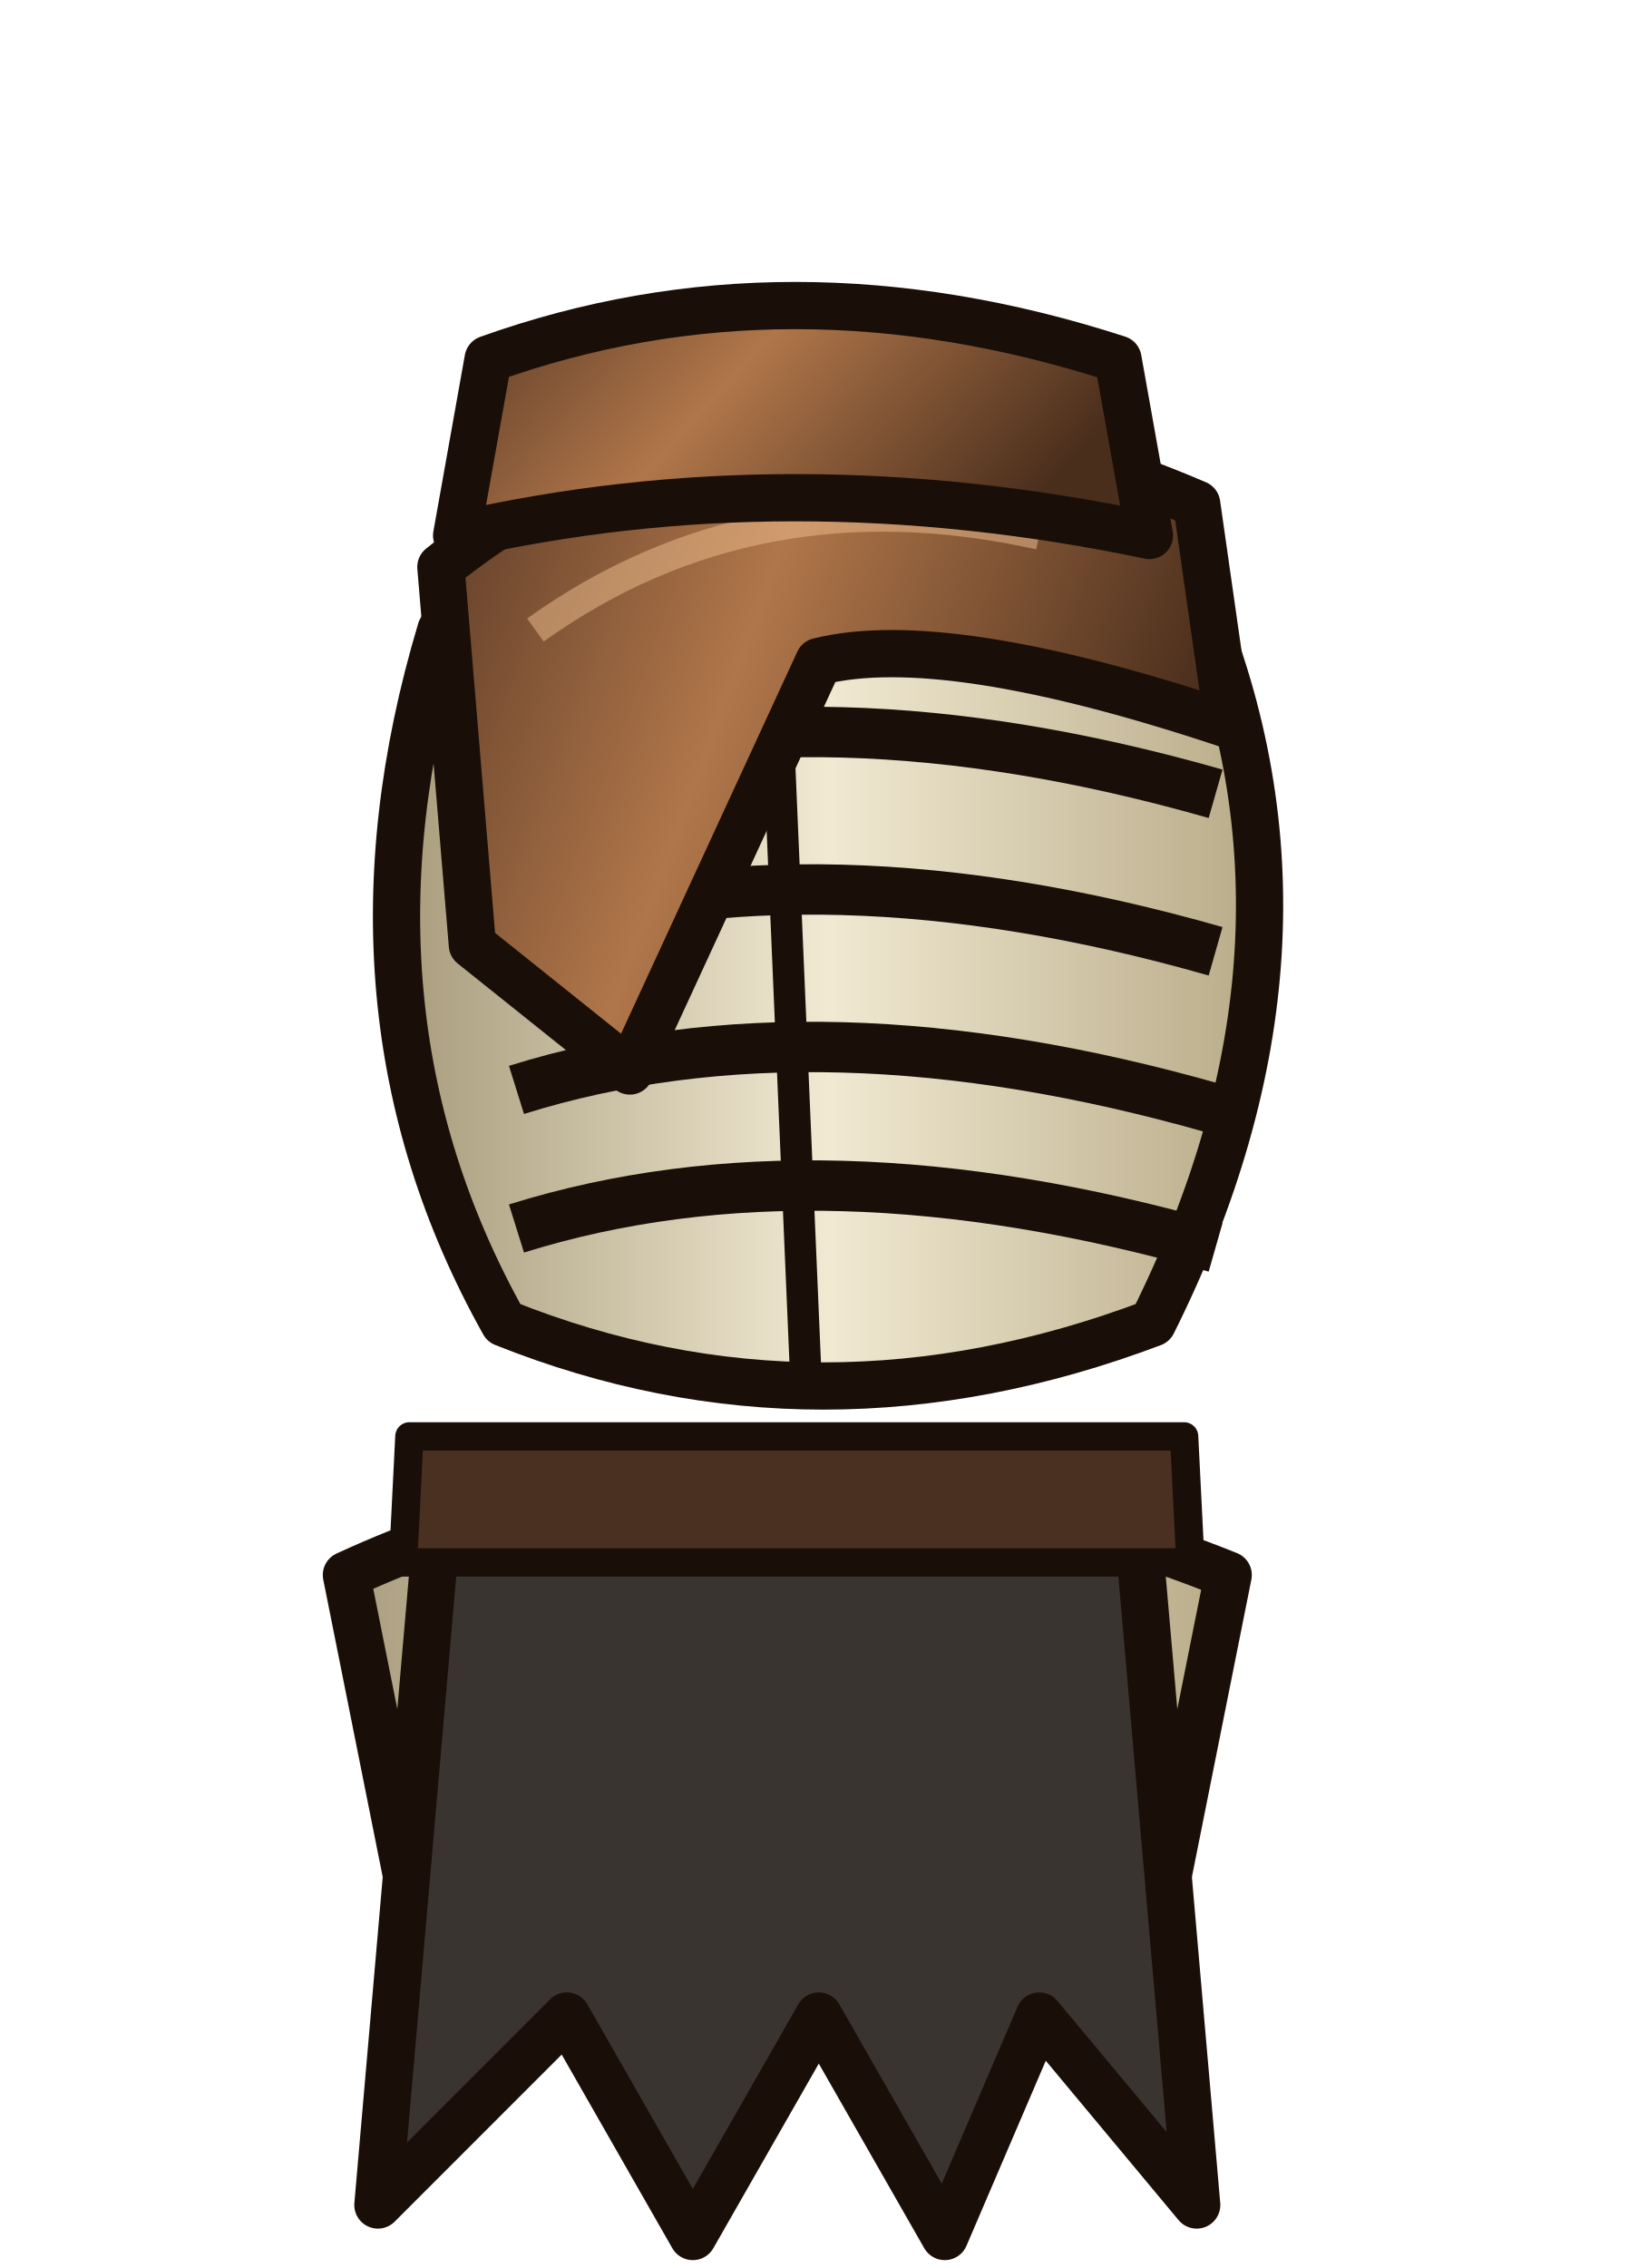
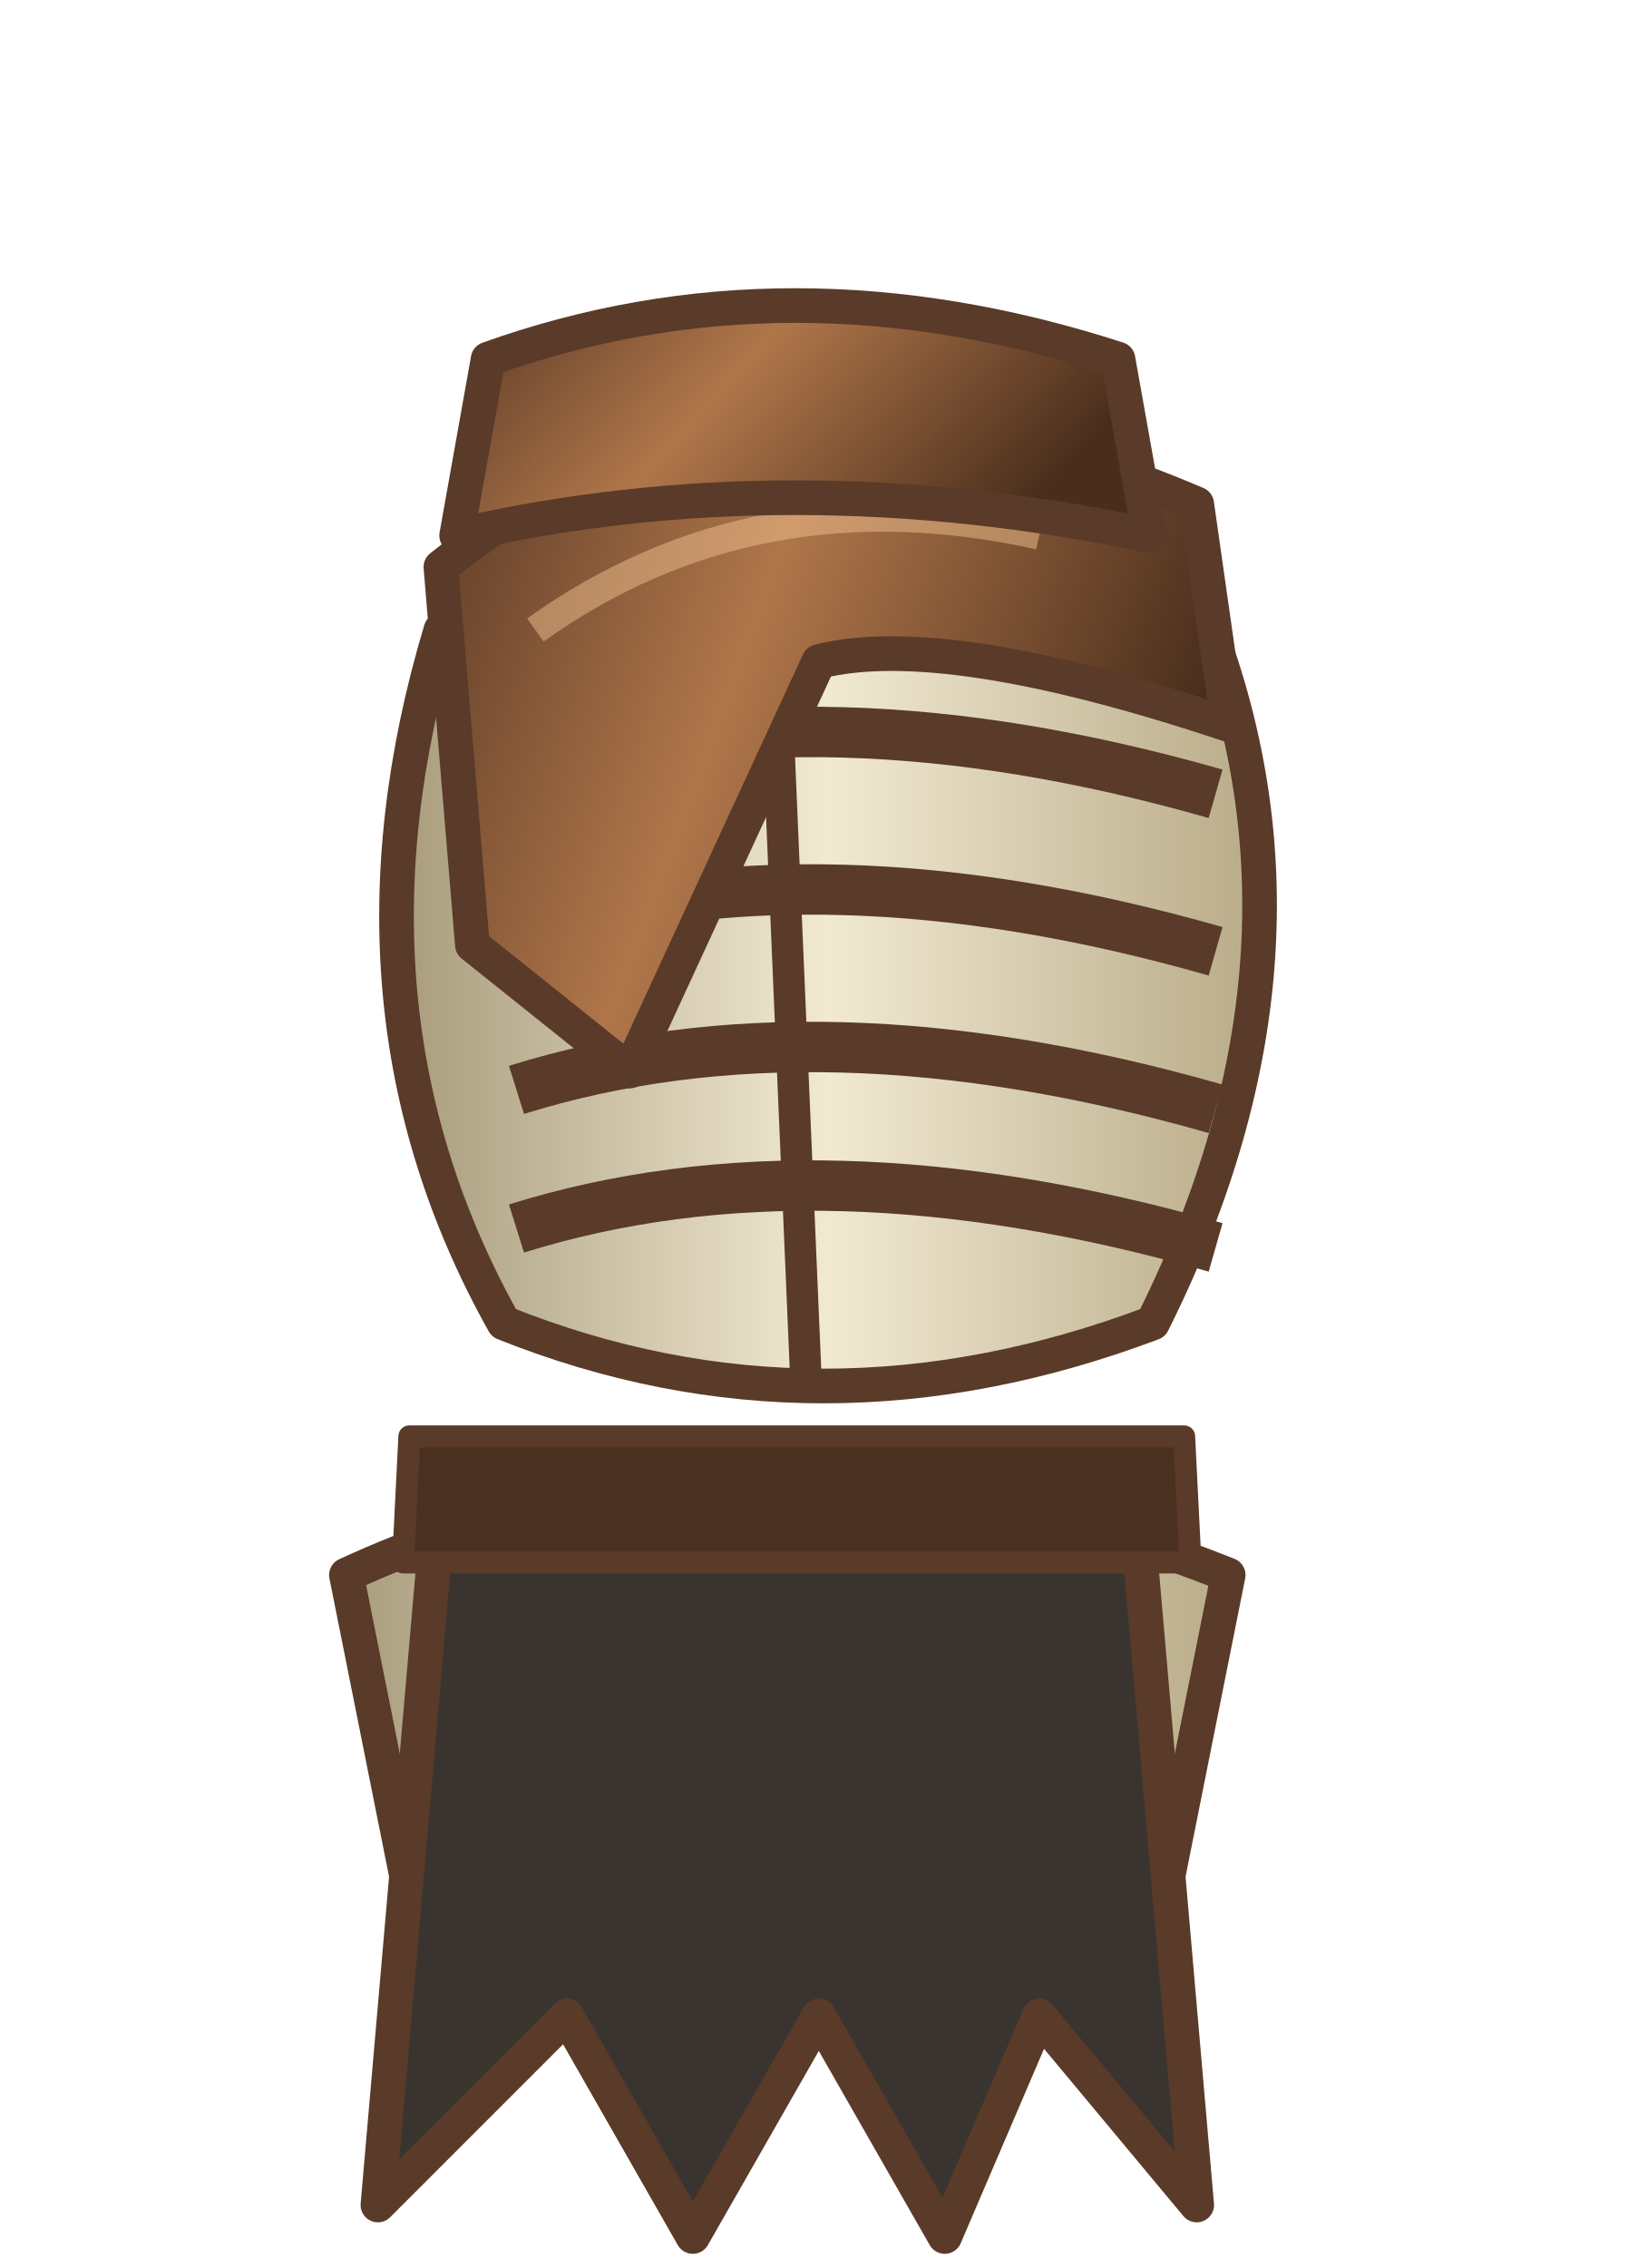
<svg xmlns="http://www.w3.org/2000/svg" width="52" height="72" viewBox="0 0 52 72">
  <defs>
    <linearGradient id="bone" x1="0" y1="0" x2="1" y2="0">
      <stop offset="0" stop-color="#a89c7c" />
      <stop offset="0.5" stop-color="#f1e9d2" />
      <stop offset="1" stop-color="#b8ab88" />
    </linearGradient>
    <linearGradient id="rust" x1="0" y1="0" x2="1" y2="0.3">
      <stop offset="0" stop-color="#5b3a26" />
      <stop offset="0.45" stop-color="#b0764a" />
      <stop offset="1" stop-color="#4a2e1c" />
    </linearGradient>
  </defs>
-   <path d="M11 50 Q24 44 39 50 L37 60 Q24 55 13 60 Z" fill="url(#bone)" stroke="#1a0f08" stroke-width="1.5" stroke-linejoin="round" />
-   <path d="M14 47 L36 47 L38 70 L33 64 L30 71 L26 64 L22 71 L18 64 L12 70 Z" fill="#3a3430" stroke="#1a0f08" stroke-width="1.5" stroke-linejoin="round" />
-   <path d="M13 45.6 L37.6 45.6 L37.8 49.6 L12.8 49.6 Z" fill="#4a3020" stroke="#1a0f08" stroke-width="0.9" stroke-linejoin="round" />
-   <rect x="22.6" y="14" width="4.6" height="4" rx="1.2" fill="url(#bone)" stroke="#1a0f08" stroke-width="0.7" />
-   <rect x="22.6" y="19" width="4.6" height="4" rx="1.2" fill="url(#bone)" stroke="#1a0f08" stroke-width="0.7" />
-   <rect x="22.6" y="24" width="4.6" height="4" rx="1.2" fill="url(#bone)" stroke="#1a0f08" stroke-width="0.7" />
-   <rect x="22.6" y="29" width="4.6" height="4" rx="1.2" fill="url(#bone)" stroke="#1a0f08" stroke-width="0.7" />
-   <rect x="22.6" y="34" width="4.6" height="4" rx="1.2" fill="url(#bone)" stroke="#1a0f08" stroke-width="0.7" />
-   <rect x="22.6" y="39" width="4.6" height="4" rx="1.2" fill="url(#bone)" stroke="#1a0f08" stroke-width="0.7" />
-   <path d="M14 20 Q24 13 38 19 Q42.6 30 36.6 42 Q26 46 16 42 Q10.4 32 14 20 Z" fill="url(#bone)" stroke="#1a0f08" stroke-width="1.5" stroke-linejoin="round" />
-   <path d="M16.4 24.6 Q26 21.6 38.6 25.2" fill="none" stroke="#1a0f08" stroke-width="1.6" />
-   <path d="M16.4 29.6 Q26 26.6 38.6 30.2" fill="none" stroke="#1a0f08" stroke-width="1.6" />
-   <path d="M16.4 34.6 Q26 31.6 38.6 35.2" fill="none" stroke="#1a0f08" stroke-width="1.6" />
-   <path d="M16.4 39 Q26 36 38.6 39.6" fill="none" stroke="#1a0f08" stroke-width="1.6" />
-   <path d="M24.4 16 L25.6 44" stroke="#1a0f08" stroke-width="1" />
-   <path d="M14 18 Q24 10 38 16 L39 23 Q30 20 26 21 L20 34 L15 30 Z" fill="url(#rust)" stroke="#1a0f08" stroke-width="1.5" stroke-linejoin="round" />
+   <path d="M11 50 Q24 44 39 50 L37 60 Q24 55 13 60 Z" fill="url(#bone)" stroke="#5a3a28" stroke-width="1.1" stroke-linejoin="round" />
+   <path d="M14 47 L36 47 L38 70 L33 64 L30 71 L26 64 L22 71 L18 64 L12 70 Z" fill="#3a3430" stroke="#5a3a28" stroke-width="1.1" stroke-linejoin="round" />
+   <path d="M13 45.6 L37.6 45.6 L37.8 49.6 L12.8 49.6 Z" fill="#4a3020" stroke="#5a3a28" stroke-width="0.7" stroke-linejoin="round" />
+   <rect x="22.6" y="14" width="4.6" height="4" rx="1.2" fill="url(#bone)" stroke="#5a3a28" stroke-width="0.7" />
+   <rect x="22.6" y="19" width="4.6" height="4" rx="1.2" fill="url(#bone)" stroke="#5a3a28" stroke-width="0.7" />
+   <rect x="22.6" y="24" width="4.6" height="4" rx="1.2" fill="url(#bone)" stroke="#5a3a28" stroke-width="0.7" />
+   <rect x="22.6" y="29" width="4.6" height="4" rx="1.2" fill="url(#bone)" stroke="#5a3a28" stroke-width="0.7" />
+   <rect x="22.6" y="34" width="4.6" height="4" rx="1.2" fill="url(#bone)" stroke="#5a3a28" stroke-width="0.7" />
+   <rect x="22.6" y="39" width="4.6" height="4" rx="1.2" fill="url(#bone)" stroke="#5a3a28" stroke-width="0.7" />
+   <path d="M14 20 Q24 13 38 19 Q42.6 30 36.6 42 Q26 46 16 42 Q10.4 32 14 20 Z" fill="url(#bone)" stroke="#5a3a28" stroke-width="1.1" stroke-linejoin="round" />
+   <path d="M16.4 24.6 Q26 21.6 38.6 25.2" fill="none" stroke="#5a3a28" stroke-width="1.6" />
+   <path d="M16.4 29.6 Q26 26.6 38.6 30.2" fill="none" stroke="#5a3a28" stroke-width="1.6" />
+   <path d="M16.4 34.6 Q26 31.6 38.6 35.2" fill="none" stroke="#5a3a28" stroke-width="1.6" />
+   <path d="M16.4 39 Q26 36 38.6 39.6" fill="none" stroke="#5a3a28" stroke-width="1.6" />
+   <path d="M24.4 16 L25.6 44" stroke="#5a3a28" stroke-width="1" />
+   <path d="M14 18 Q24 10 38 16 L39 23 Q30 20 26 21 L20 34 L15 30 Z" fill="url(#rust)" stroke="#5a3a28" stroke-width="1.1" stroke-linejoin="round" />
  <path d="M17 20 Q24 15 33 17" fill="none" stroke="#f0c090" stroke-width="0.9" opacity="0.5" />
-   <path d="M15.5 11.4 Q25 8 35.5 11.4 L36.5 17 Q25 14.6 14.5 17 Z" fill="url(#rust)" stroke="#1a0f08" stroke-width="1.5" stroke-linejoin="round" />
+   <path d="M15.5 11.4 Q25 8 35.5 11.4 L36.5 17 Q25 14.6 14.5 17 Z" fill="url(#rust)" stroke="#5a3a28" stroke-width="1.1" stroke-linejoin="round" />
</svg>
